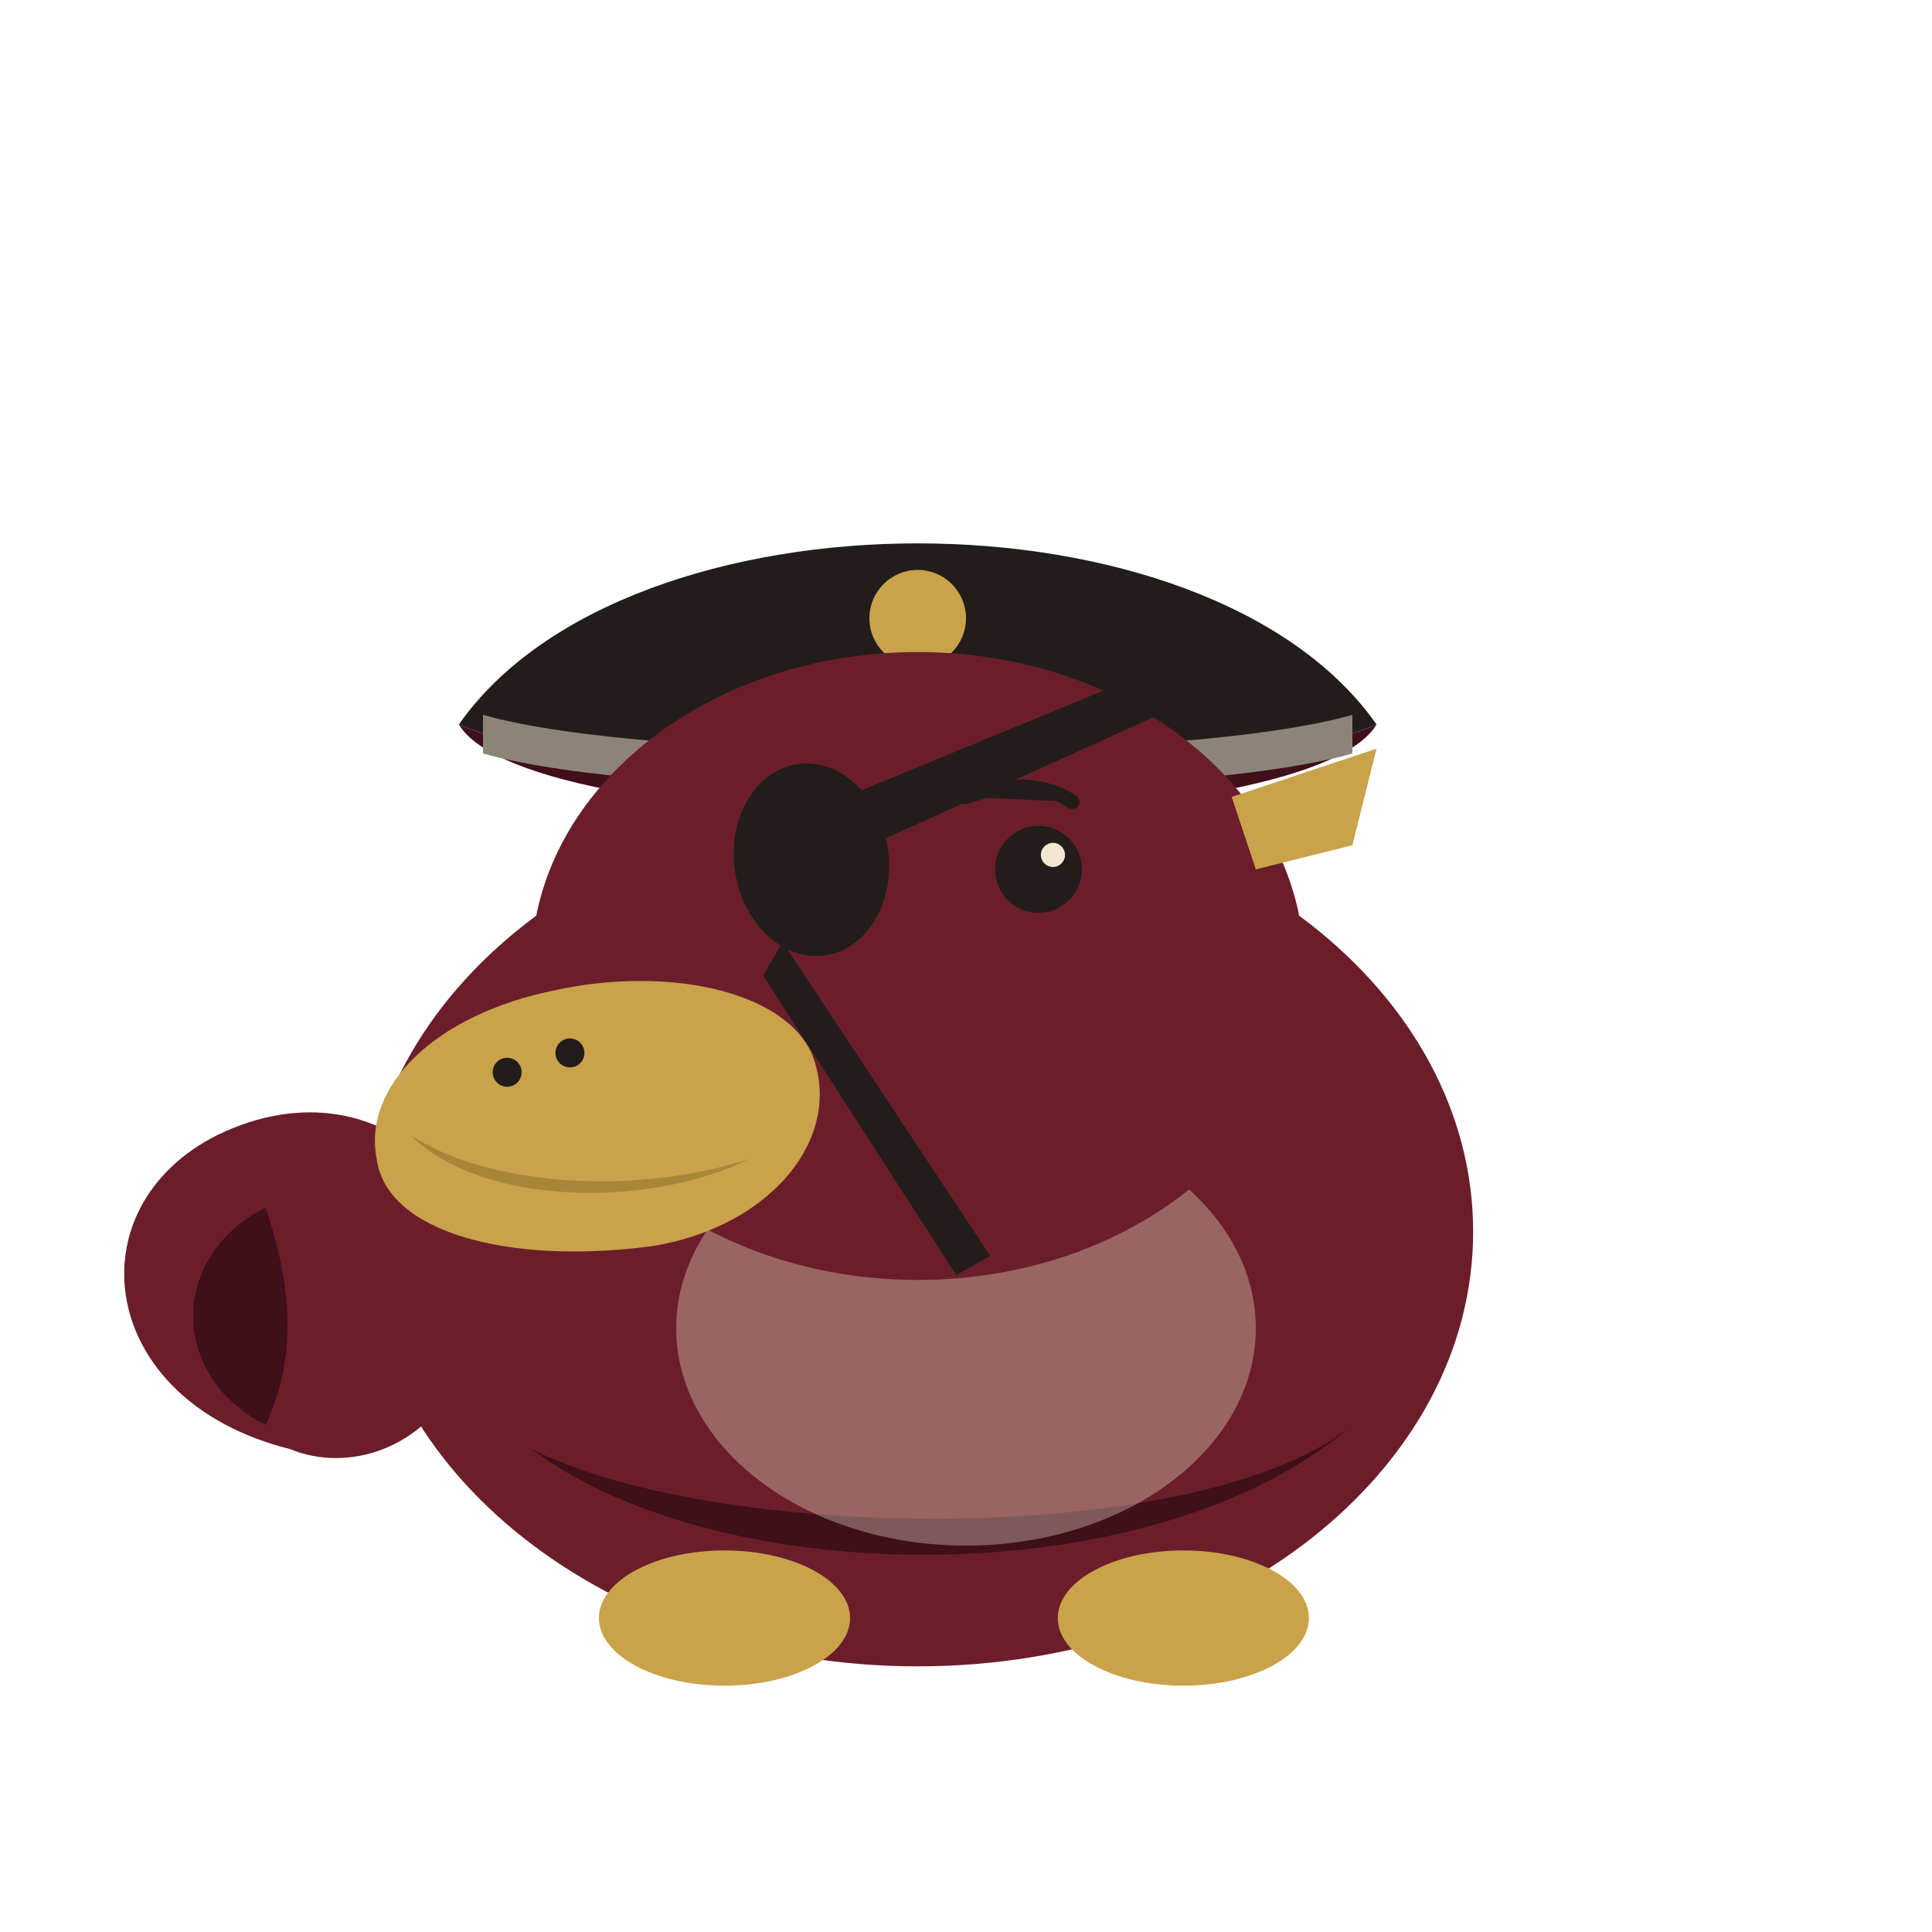
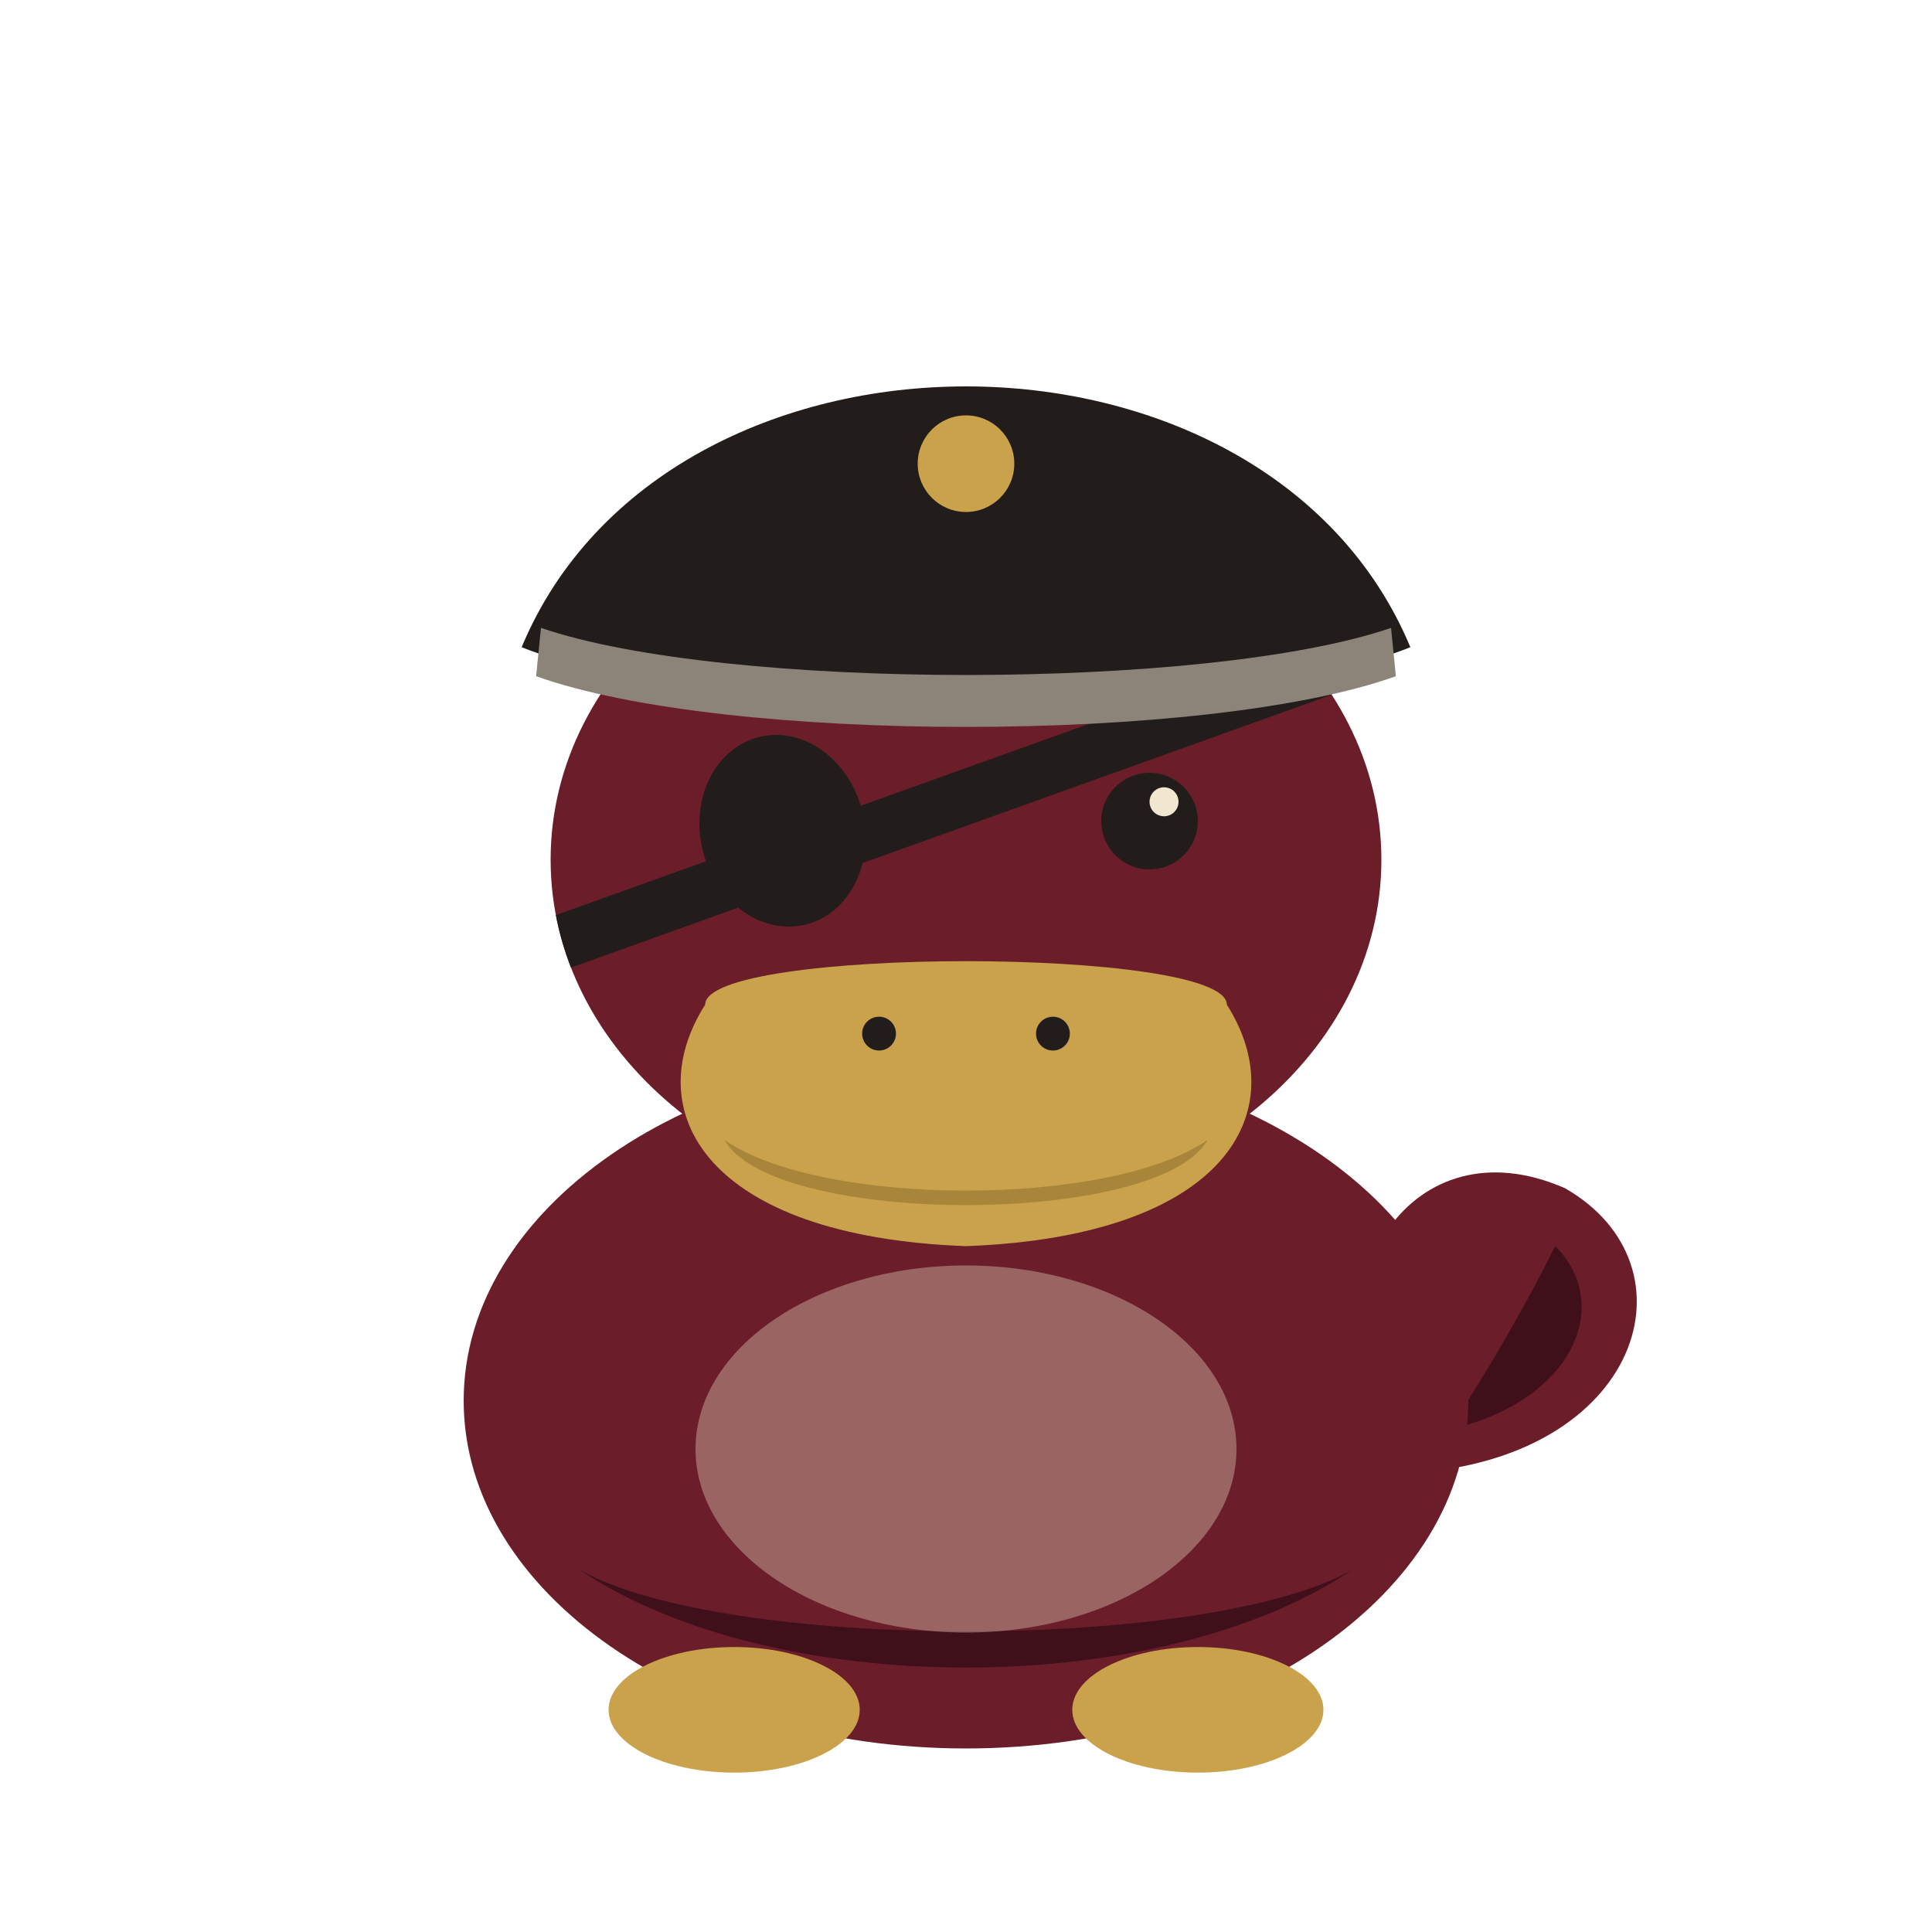
<svg xmlns="http://www.w3.org/2000/svg" viewBox="0 0 400 400" role="img" aria-labelledby="mascotTitle">
  <defs>
    <style>
      .body-fill { fill: #6B1E2A; }
      .body-shade { fill: #3F0F1A; }
      .bill-fill { fill: #C9A24B; }
      .bill-shade { fill: #A9853A; }
      .ink { fill: #221D1B; }
      .cream { fill: #F1E6CF; }
      .grey { fill: #8C8478; }
    </style>
+     <clipPath id="headClip">
+       <ellipse cx="200" cy="178" rx="86" ry="72" />
+     </clipPath>
  </defs>
-   <path class="body-fill" d="M60 300 C 20 290, 15 250, 45 235 C 80 218, 110 250, 95 285 C 88 300, 72 305, 60 300 Z" />
-   <path class="body-shade" d="M55 295 C 35 285, 35 260, 55 250 C 60 265, 62 280, 55 295 Z" />
-   <ellipse class="body-fill" cx="190" cy="255" rx="115" ry="90" />
-   <path class="body-shade" d="M110 300 C 150 330, 240 330, 280 295 C 250 320, 150 320, 110 300 Z" />
-   <ellipse class="cream" cx="200" cy="275" rx="60" ry="45" opacity="0.35" />
-   <ellipse class="bill-fill" cx="150" cy="335" rx="26" ry="14" />
-   <ellipse class="bill-fill" cx="245" cy="335" rx="26" ry="14" />
-   <path class="ink" d="M95 150 C 130 100, 250 100, 285 150 C 250 165, 130 165, 95 150 Z" />
-   <path d="M95 150 C 130 165, 250 165, 285 150 C 270 175, 110 175, 95 150 Z" class="body-shade" />
-   <circle cx="190" cy="128" r="10" class="bill-fill" />
-   <path class="grey" d="M100 148 C 135 158, 245 158, 280 148 L 280 156 C 245 166, 135 166, 100 156 Z" />
-   <g transform="translate(190,128)">
-     <circle r="0" fill="none" />
+   <path class="body-fill" d="M292 305 C340 302 352 262 324 246 C292 232 272 266 286 292 C289 301 290 305 292 305 Z" />
+   <path class="body-shade" d="M300 296 C326 290 334 270 322 258 C316 270 308 284 300 296 Z" />
+   <ellipse class="body-fill" cx="200" cy="290" rx="104" ry="72" />
+   <path class="body-shade" d="M120 325 C160 352 240 352 280 325 C250 342 150 342 120 325 Z" />
+   <ellipse class="cream" cx="200" cy="300" rx="56" ry="38" opacity="0.35" />
+   <ellipse class="bill-fill" cx="152" cy="354" rx="26" ry="13" />
+   <ellipse class="bill-fill" cx="248" cy="354" rx="26" ry="13" />
+   <ellipse class="body-fill" cx="200" cy="178" rx="86" ry="72" />
+   <g clip-path="url(#headClip)">
+     <path class="ink" d="M108 192 L 292 126 L 292 138 L 108 204 Z" />
  </g>
-   <ellipse class="body-fill" cx="190" cy="200" rx="80" ry="65" />
-   <path class="bill-fill" d="M115 205 C 90 210, 75 225, 78 240 C 80 255, 105 262, 135 258 C 160 254, 175 235, 168 218 C 162 205, 138 200, 115 205 Z" />
-   <path class="bill-shade" d="M85 235 C 100 245, 130 248, 155 240 C 135 250, 100 250, 85 235 Z" />
-   <circle cx="105" cy="222" r="3" class="ink" />
-   <circle cx="118" cy="218" r="3" class="ink" />
-   <circle cx="215" cy="180" r="9" class="ink" />
-   <circle cx="218" cy="177" r="2.5" class="cream" />
-   <ellipse cx="168" cy="178" rx="16" ry="20" class="ink" transform="rotate(-8 168 178)" />
-   <path class="ink" d="M175 165 L 260 130 L 262 138 L 178 176 Z" />
-   <path class="ink" d="M162 195 L 205 260 L 198 264 L 158 202 Z" />
-   <path class="ink" d="M200 165 C 208 162, 216 162, 222 166" stroke="#221D1B" stroke-width="3" fill="none" stroke-linecap="round" />
-   <path class="bill-fill" d="M255 165 L 285 155 L 280 175 L 260 180 Z" />
+   <ellipse class="ink" cx="162" cy="172" rx="17" ry="20" transform="rotate(-14 162 172)" />
+   <circle class="ink" cx="238" cy="170" r="10" />
+   <circle class="cream" cx="241" cy="166" r="3" />
+   <path class="bill-fill" d="M146 208 C146 196 254 196 254 208 C268 230 254 256 200 258 C146 256 132 230 146 208 Z" />
+   <path class="bill-shade" d="M150 236 C170 250 230 250 250 236 C240 254 160 254 150 236 Z" />
+   <circle class="ink" cx="182" cy="214" r="3.5" />
+   <circle class="ink" cx="218" cy="214" r="3.5" />
+   <path class="ink" d="M108 134 C138 62 262 62 292 134 C252 150 148 150 108 134 Z" />
+   <path class="grey" d="M112 130 C150 143 250 143 288 130 L 289 140 C250 154 150 154 111 140 Z" />
+   <circle class="bill-fill" cx="200" cy="96" r="10" />
</svg>
